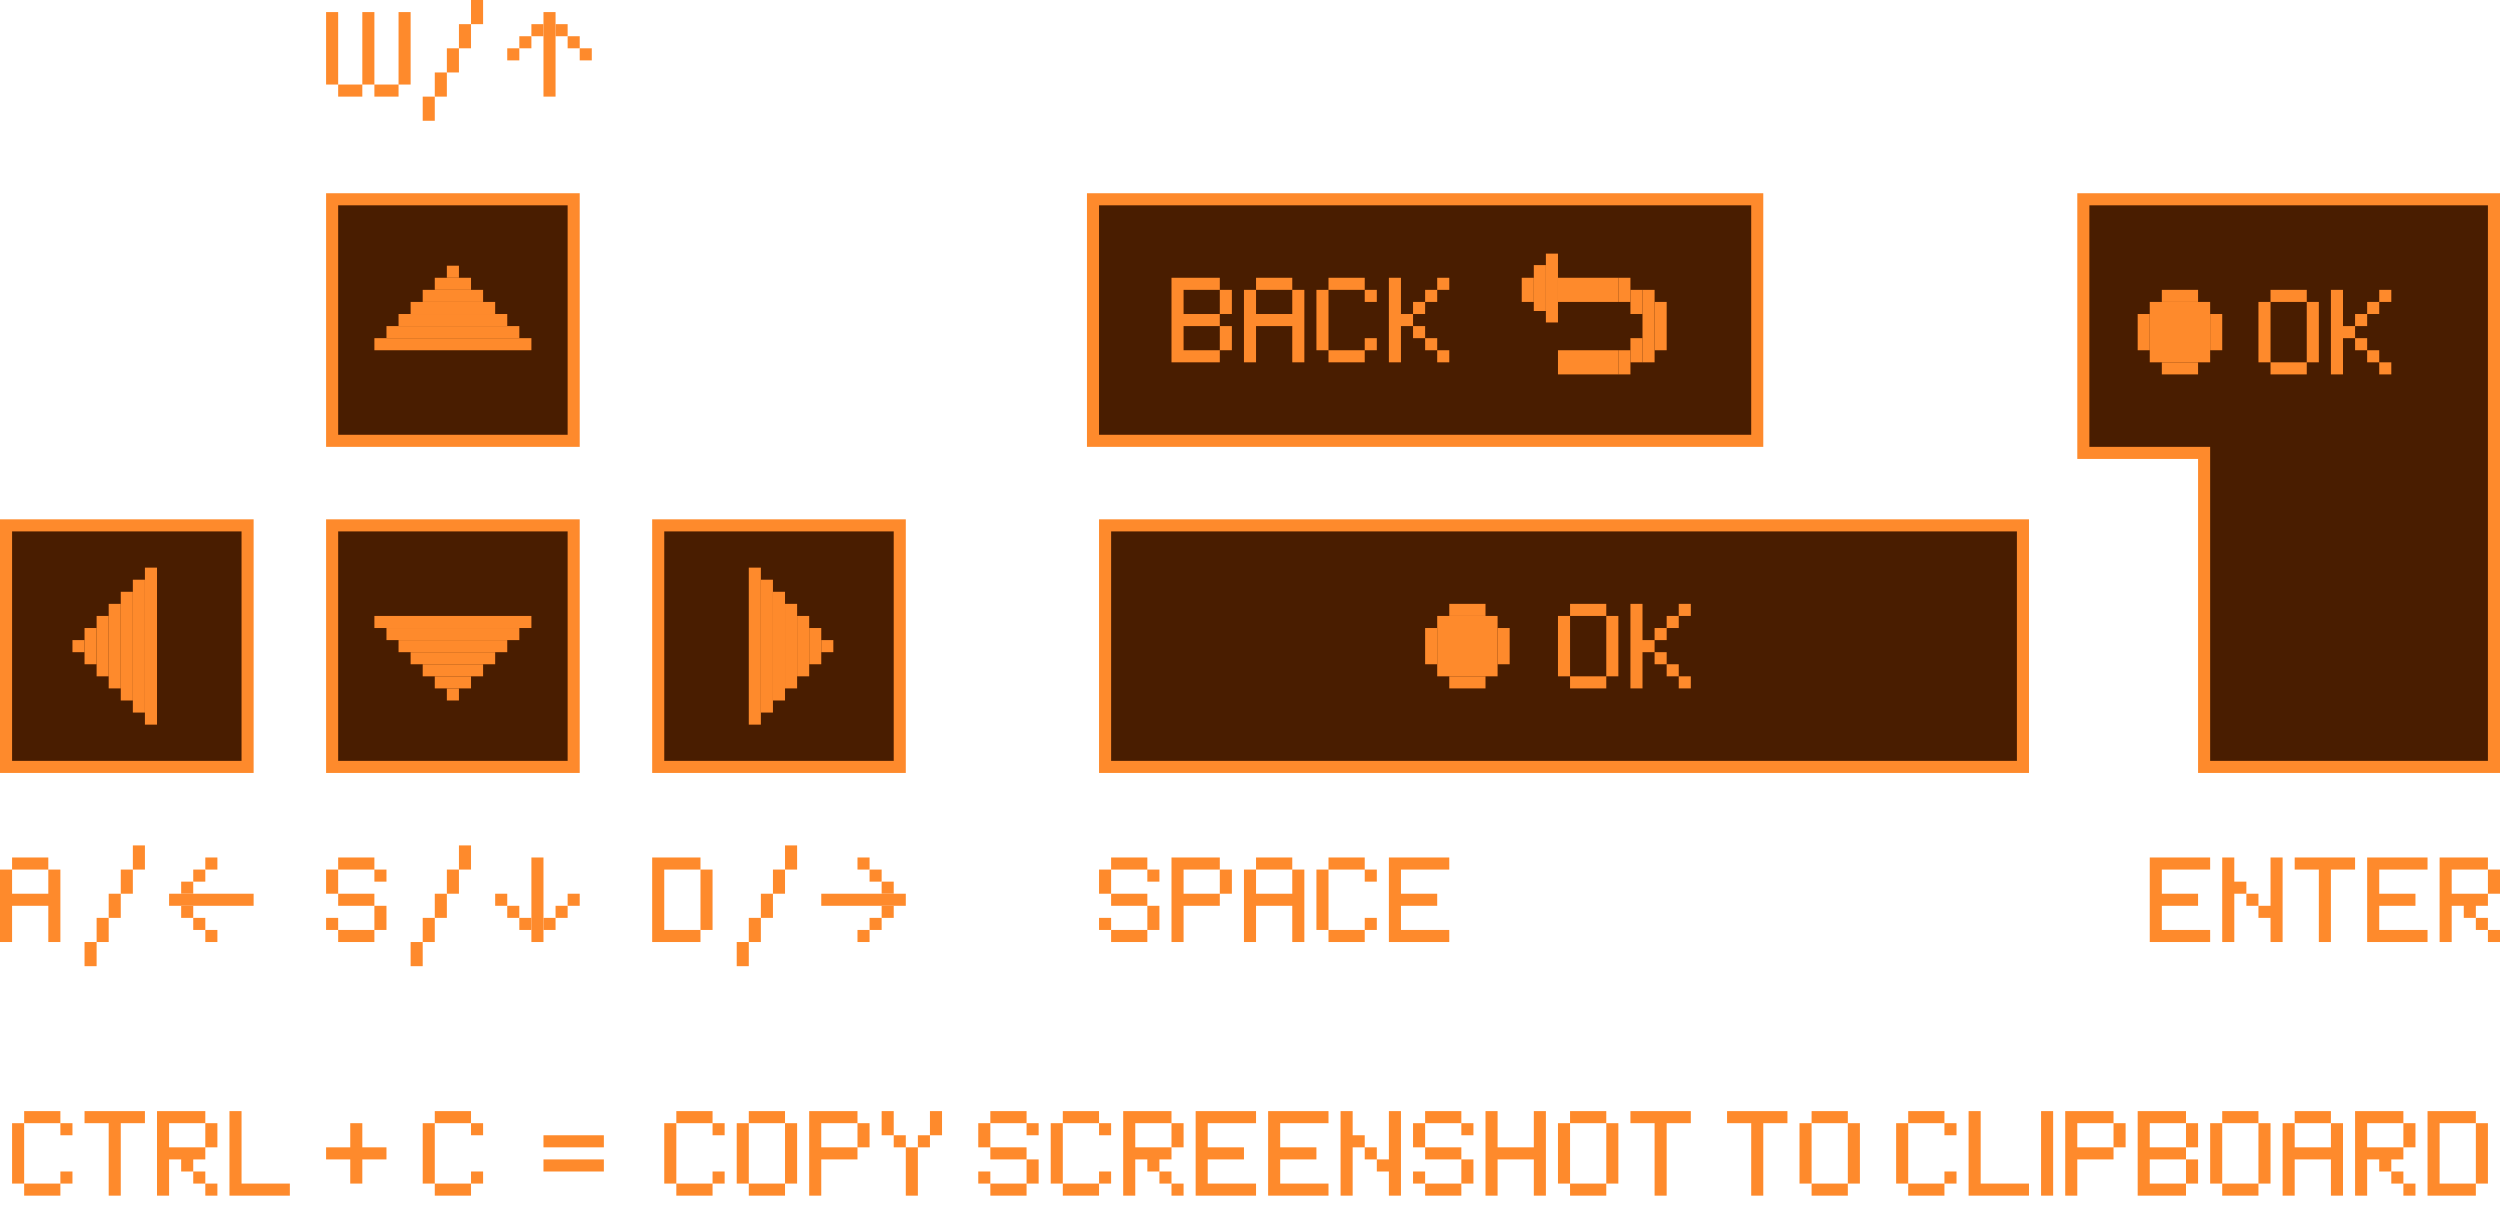
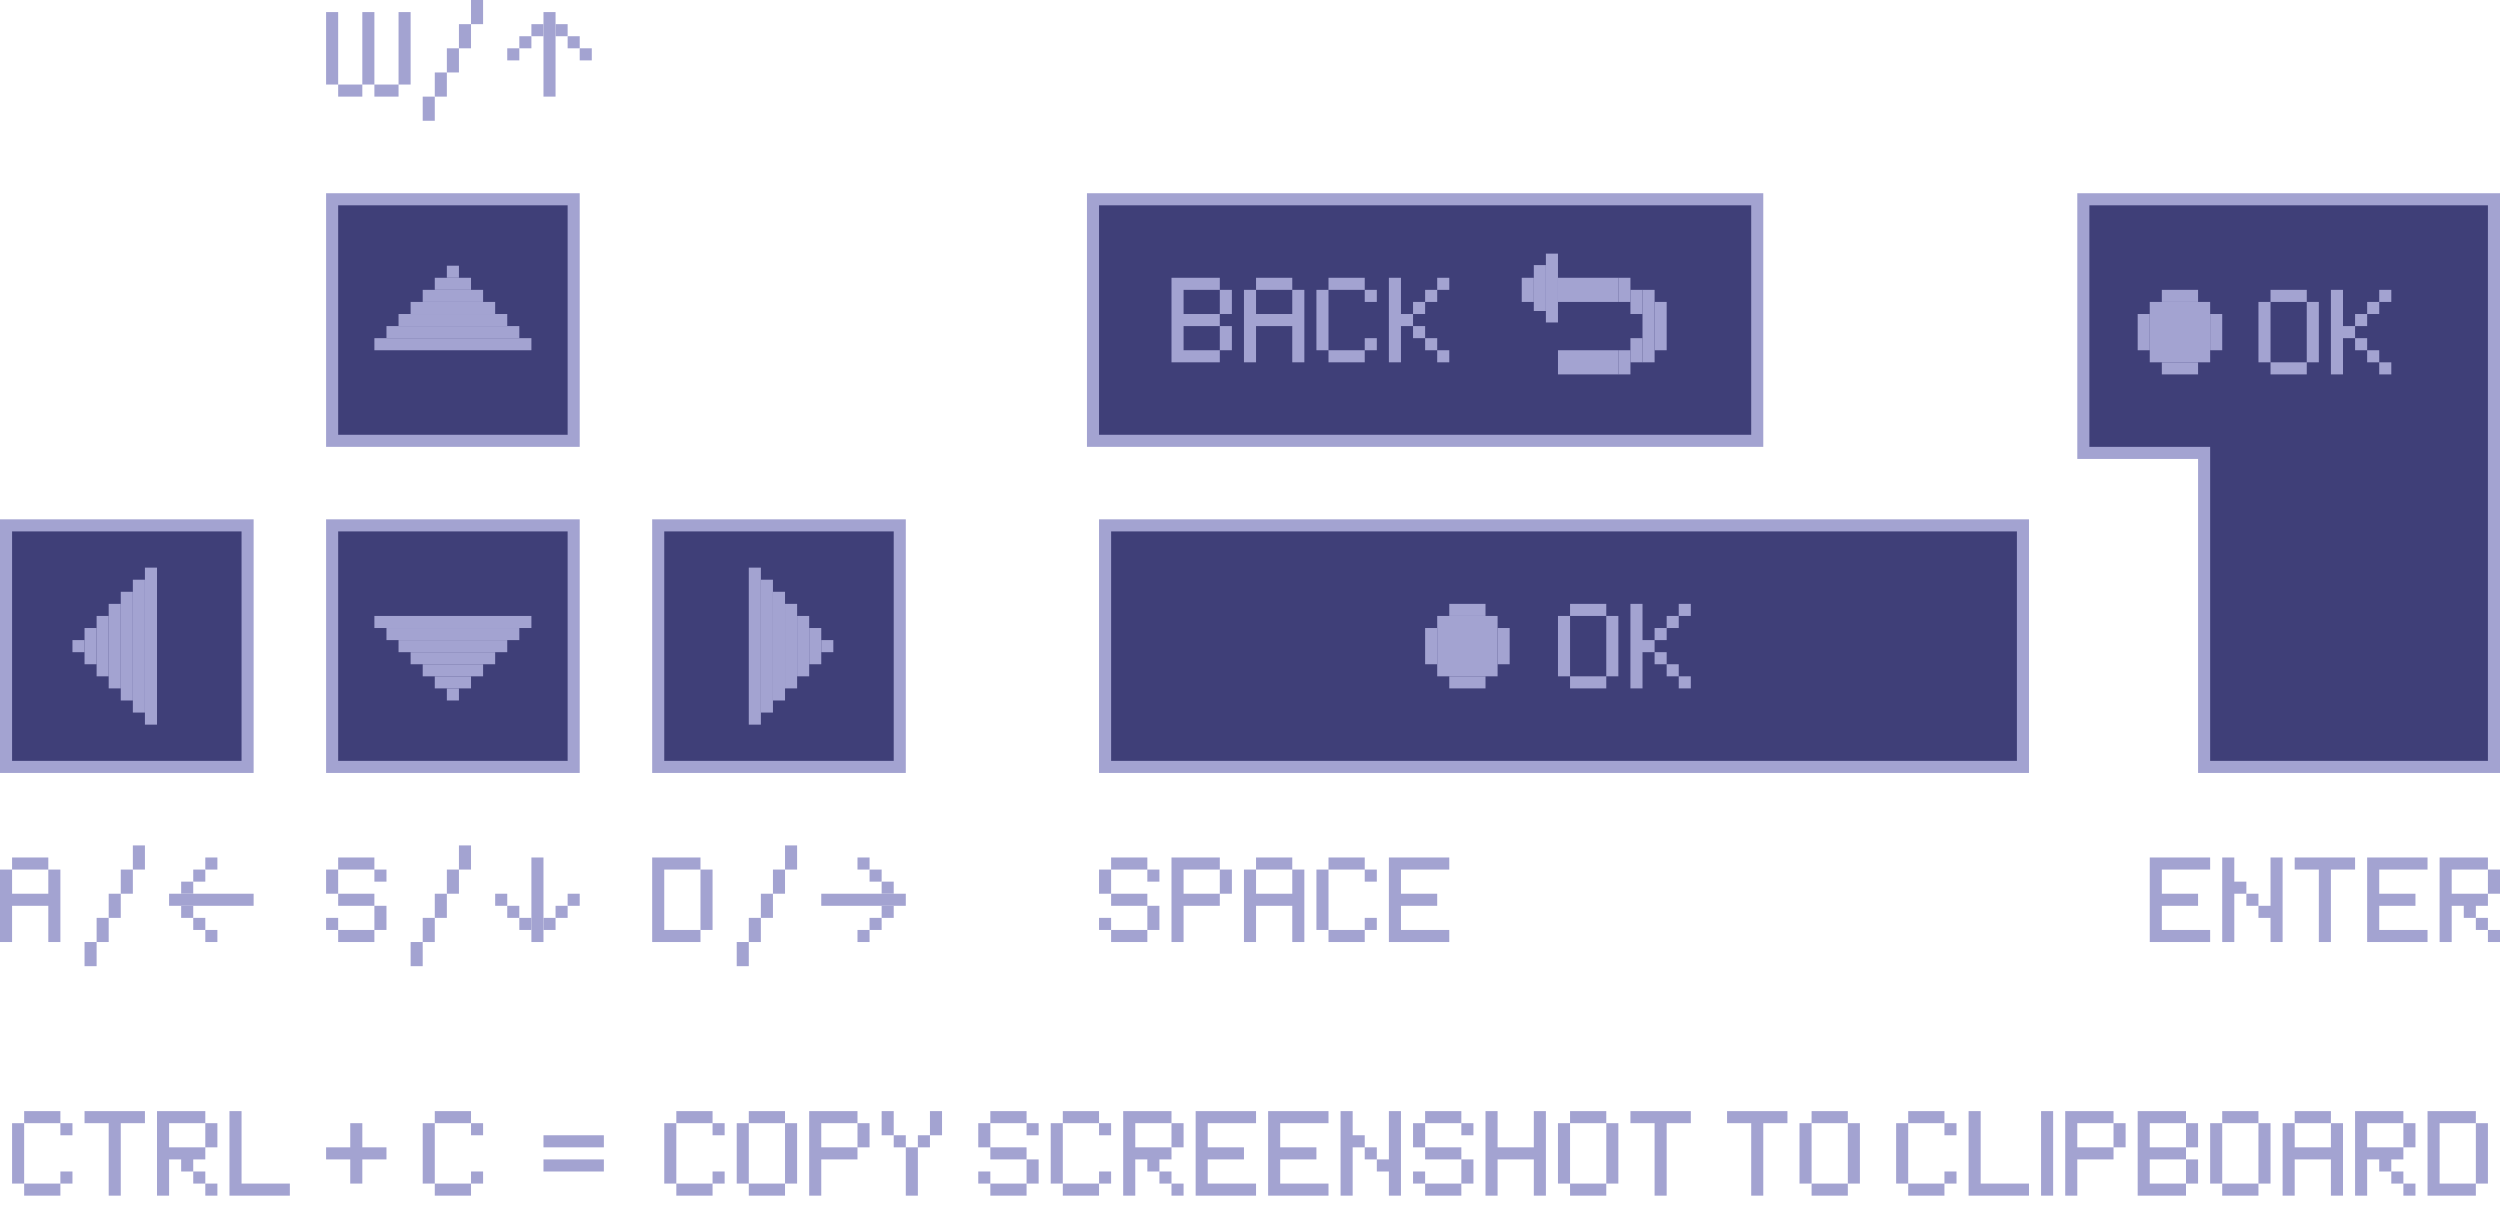
<svg xmlns="http://www.w3.org/2000/svg" width="207" height="102" viewBox="0 0 207 102" fill="none">
-   <path d="M5 94V93H6V94H5ZM4 98H5V99H4H3H2V98H3H4ZM5 98V97H6V98H5ZM2 98H1V97V96V95V94V93H2V94V95V96V97V98ZM5 93H4H3H2V92H3H4H5V93ZM9 99V98V97V96V95V94V93H8H7V92H8H9H10H11H12V93H11H10V94V95V96V97V98V99H9ZM17 99V98H18V99H17ZM13 99V98V97V96V95V94V93V92H14H15H16H17V93H18V94V95H17V94V93H16H15H14V94V95H15H16H17V96H16V97H17V98H16V97H15V96H14V97V98V99H13ZM23 98H24V99H23H22H21H20H19V98V97V96V95V94V93V92H20V93V94V95V96V97V98H21H22H23ZM29 98V97V96H28H27V95H28H29V94V93H30V94V95H31H32V96H31H30V97V98H29ZM39 94V93H40V94H39ZM38 98H39V99H38H37H36V98H37H38ZM39 98V97H40V98H39ZM36 98H35V97V96V95V94V93H36V94V95V96V97V98ZM39 93H38H37H36V92H37H38H39V93ZM49 96H50V97H49H48H47H46H45V96H46H47H48H49ZM49 94H50V95H49H48H47H46H45V94H46H47H48H49ZM59 94V93H60V94H59ZM58 98H59V99H58H57H56V98H57H58ZM59 98V97H60V98H59ZM56 98H55V97V96V95V94V93H56V94V95V96V97V98ZM59 93H58H57H56V92H57H58H59V93ZM64 98H65V99H64H63H62V98H63H64ZM65 98V97V96V95V94V93H66V94V95V96V97V98H65ZM62 98H61V97V96V95V94V93H62V94V95V96V97V98ZM65 93H64H63H62V92H63H64H65V93ZM67 99V98V97V96V95V94V93V92H68H69H70H71V93H72V94V95H71V94V93H70H69H68V94V95H69H70H71V96H70H69H68V97V98V99H67ZM75 99V98V97V96V95H76V96V97V98V99H75ZM76 95V94H77V95H76ZM75 95H74V94H75V95ZM77 94V93V92H78V93V94H77ZM74 94H73V93V92H74V93V94ZM85 94V93H86V94H85ZM84 98H85V99H84H83H82V98H83H84ZM85 98V97V96H86V97V98H85ZM82 98H81V97H82V98ZM85 96H84H83H82V95H83H84H85V96ZM82 95H81V94V93H82V94V95ZM85 93H84H83H82V92H83H84H85V93ZM91 94V93H92V94H91ZM90 98H91V99H90H89H88V98H89H90ZM91 98V97H92V98H91ZM88 98H87V97V96V95V94V93H88V94V95V96V97V98ZM91 93H90H89H88V92H89H90H91V93ZM97 99V98H98V99H97ZM93 99V98V97V96V95V94V93V92H94H95H96H97V93H98V94V95H97V94V93H96H95H94V94V95H95H96H97V96H96V97H97V98H96V97H95V96H94V97V98V99H93ZM103 98H104V99H103H102H101H100H99V98V97V96V95V94V93V92H100H101H102H103H104V93H103H102H101H100V94V95H101H102H103V96H102H101H100V97V98H101H102H103ZM109 98H110V99H109H108H107H106H105V98V97V96V95V94V93V92H106H107H108H109H110V93H109H108H107H106V94V95H107H108H109V96H108H107H106V97V98H107H108H109ZM115 99V98V97H114V96H115V95V94V93V92H116V93V94V95V96V97V98V99H115ZM111 99V98V97V96V95V94V93V92H112V93V94H113V95H114V96H113V95H112V96V97V98V99H111ZM121 94V93H122V94H121ZM120 98H121V99H120H119H118V98H119H120ZM121 98V97V96H122V97V98H121ZM118 98H117V97H118V98ZM121 96H120H119H118V95H119H120H121V96ZM118 95H117V94V93H118V94V95ZM121 93H120H119H118V92H119H120H121V93ZM127 99V98V97V96H126H125H124V97V98V99H123V98V97V96V95V94V93V92H124V93V94V95H125H126H127V94V93V92H128V93V94V95V96V97V98V99H127ZM132 98H133V99H132H131H130V98H131H132ZM133 98V97V96V95V94V93H134V94V95V96V97V98H133ZM130 98H129V97V96V95V94V93H130V94V95V96V97V98ZM133 93H132H131H130V92H131H132H133V93ZM137 99V98V97V96V95V94V93H136H135V92H136H137H138H139H140V93H139H138V94V95V96V97V98V99H137ZM145 99V98V97V96V95V94V93H144H143V92H144H145H146H147H148V93H147H146V94V95V96V97V98V99H145ZM152 98H153V99H152H151H150V98H151H152ZM153 98V97V96V95V94V93H154V94V95V96V97V98H153ZM150 98H149V97V96V95V94V93H150V94V95V96V97V98ZM153 93H152H151H150V92H151H152H153V93ZM161 94V93H162V94H161ZM160 98H161V99H160H159H158V98H159H160ZM161 98V97H162V98H161ZM158 98H157V97V96V95V94V93H158V94V95V96V97V98ZM161 93H160H159H158V92H159H160H161V93ZM167 98H168V99H167H166H165H164H163V98V97V96V95V94V93V92H164V93V94V95V96V97V98H165H166H167ZM169 99V98V97V96V95V94V93V92H170V93V94V95V96V97V98V99H169ZM171 99V98V97V96V95V94V93V92H172H173H174H175V93H176V94V95H175V94V93H174H173H172V94V95H173H174H175V96H174H173H172V97V98V99H171ZM180 98H181V97V96H180H179H178V97V98H179H180ZM180 99H179H178H177V98V97V96V95V94V93V92H178H179H180H181V93H182V94V95H181V94V93H180H179H178V94V95H179H180H181V96H182V97V98H181V99H180ZM186 98H187V99H186H185H184V98H185H186ZM187 98V97V96V95V94V93H188V94V95V96V97V98H187ZM184 98H183V97V96V95V94V93H184V94V95V96V97V98ZM187 93H186H185H184V92H185H186H187V93ZM193 99V98V97V96H192H191H190V97V98V99H189V98V97V96V95V94V93H190V94V95H191H192H193V94V93H194V94V95V96V97V98V99H193ZM193 93H192H191H190V92H191H192H193V93ZM199 99V98H200V99H199ZM195 99V98V97V96V95V94V93V92H196H197H198H199V93H200V94V95H199V94V93H198H197H196V94V95H197H198H199V96H198V97H199V98H198V97H197V96H196V97V98V99H195ZM204 98H205V97V96V95V94V93H204H203H202V94V95V96V97V98H203H204ZM204 99H203H202H201V98V97V96V95V94V93V92H202H203H204H205V93H206V94V95V96V97V98H205V99H204Z" fill="#FE8A2C" />
-   <rect x="0.5" y="43.5" width="20" height="20" fill="#491D00" stroke="#FE8A2C" />
-   <rect x="11" y="48" width="1" height="11" fill="#FE8A2C" />
-   <rect x="12" y="47" width="1" height="13" fill="#FE8A2C" />
-   <rect x="10" y="49" width="1" height="9" fill="#FE8A2C" />
-   <rect x="9" y="50" width="1" height="7" fill="#FE8A2C" />
-   <rect x="8" y="51" width="1" height="5" fill="#FE8A2C" />
-   <rect x="7" y="52" width="1" height="3" fill="#FE8A2C" />
-   <rect x="6" y="53" width="1" height="1" fill="#FE8A2C" />
-   <rect x="54.5" y="43.5" width="20" height="20" fill="#491D00" stroke="#FE8A2C" />
-   <rect x="64" y="59" width="1" height="11" transform="rotate(-180 64 59)" fill="#FE8A2C" />
-   <rect x="63" y="60" width="1" height="13" transform="rotate(-180 63 60)" fill="#FE8A2C" />
-   <rect x="65" y="58" width="1" height="9" transform="rotate(-180 65 58)" fill="#FE8A2C" />
-   <rect x="66" y="57" width="1" height="7" transform="rotate(-180 66 57)" fill="#FE8A2C" />
-   <rect x="67" y="56" width="1" height="5" transform="rotate(-180 67 56)" fill="#FE8A2C" />
-   <rect x="68" y="55" width="1" height="3" transform="rotate(-180 68 55)" fill="#FE8A2C" />
-   <rect x="69" y="54" width="1" height="1" transform="rotate(-180 69 54)" fill="#FE8A2C" />
-   <rect x="27.5" y="16.5" width="20" height="20" fill="#491D00" stroke="#FE8A2C" />
-   <rect x="43" y="27" width="1" height="11" transform="rotate(90 43 27)" fill="#FE8A2C" />
-   <rect x="44" y="28" width="1" height="13" transform="rotate(90 44 28)" fill="#FE8A2C" />
-   <rect x="42" y="26" width="1" height="9" transform="rotate(90 42 26)" fill="#FE8A2C" />
-   <rect x="41" y="25" width="1" height="7" transform="rotate(90 41 25)" fill="#FE8A2C" />
-   <rect x="40" y="24" width="1" height="5" transform="rotate(90 40 24)" fill="#FE8A2C" />
-   <rect x="39" y="23" width="1" height="3" transform="rotate(90 39 23)" fill="#FE8A2C" />
-   <rect x="38" y="22" width="1" height="1" transform="rotate(90 38 22)" fill="#FE8A2C" />
-   <rect x="27.5" y="43.5" width="20" height="20" fill="#491D00" stroke="#FE8A2C" />
-   <rect x="32" y="53" width="1" height="11" transform="rotate(-90 32 53)" fill="#FE8A2C" />
-   <rect x="31" y="52" width="1" height="13" transform="rotate(-90 31 52)" fill="#FE8A2C" />
-   <rect x="33" y="54" width="1" height="9" transform="rotate(-90 33 54)" fill="#FE8A2C" />
-   <rect x="34" y="55" width="1" height="7" transform="rotate(-90 34 55)" fill="#FE8A2C" />
-   <rect x="35" y="56" width="1" height="5" transform="rotate(-90 35 56)" fill="#FE8A2C" />
-   <rect x="36" y="57" width="1" height="3" transform="rotate(-90 36 57)" fill="#FE8A2C" />
-   <rect x="37" y="58" width="1" height="1" transform="rotate(-90 37 58)" fill="#FE8A2C" />
-   <rect x="7" y="78" width="1" height="2" fill="#FE8A2C" />
-   <rect x="8" y="76" width="1" height="2" fill="#FE8A2C" />
-   <rect x="9" y="74" width="1" height="2" fill="#FE8A2C" />
-   <rect x="10" y="72" width="1" height="2" fill="#FE8A2C" />
-   <rect x="11" y="70" width="1" height="2" fill="#FE8A2C" />
-   <rect x="14" y="74" width="7" height="1" fill="#FE8A2C" />
-   <rect x="15" y="73" width="1" height="1" fill="#FE8A2C" />
-   <rect x="15" y="75" width="1" height="1" fill="#FE8A2C" />
-   <rect x="16" y="72" width="1" height="1" fill="#FE8A2C" />
-   <rect x="16" y="76" width="1" height="1" fill="#FE8A2C" />
-   <rect x="17" y="71" width="1" height="1" fill="#FE8A2C" />
-   <rect x="17" y="77" width="1" height="1" fill="#FE8A2C" />
-   <path d="M4 78V77V76V75H3H2H1V76V77V78H0V77V76V75V74V73V72H1V73V74H2H3H4V73V72H5V73V74V75V76V77V78H4ZM4 72H3H2H1V71H2H3H4V72Z" fill="#FE8A2C" />
-   <rect x="61" y="78" width="1" height="2" fill="#FE8A2C" />
-   <rect x="62" y="76" width="1" height="2" fill="#FE8A2C" />
-   <rect x="63" y="74" width="1" height="2" fill="#FE8A2C" />
-   <rect x="64" y="72" width="1" height="2" fill="#FE8A2C" />
-   <rect x="65" y="70" width="1" height="2" fill="#FE8A2C" />
-   <rect x="75" y="75" width="7" height="1" transform="rotate(-180 75 75)" fill="#FE8A2C" />
-   <rect x="74" y="76" width="1" height="1" transform="rotate(-180 74 76)" fill="#FE8A2C" />
-   <rect x="74" y="74" width="1" height="1" transform="rotate(-180 74 74)" fill="#FE8A2C" />
-   <rect x="73" y="77" width="1" height="1" transform="rotate(-180 73 77)" fill="#FE8A2C" />
-   <rect x="73" y="73" width="1" height="1" transform="rotate(-180 73 73)" fill="#FE8A2C" />
-   <rect x="72" y="78" width="1" height="1" transform="rotate(-180 72 78)" fill="#FE8A2C" />
-   <rect x="72" y="72" width="1" height="1" transform="rotate(-180 72 72)" fill="#FE8A2C" />
-   <path d="M57 77H58V76V75V74V73V72H57H56H55V73V74V75V76V77H56H57ZM57 78H56H55H54V77V76V75V74V73V72V71H55H56H57H58V72H59V73V74V75V76V77H58V78H57Z" fill="#FE8A2C" />
-   <rect x="35" y="8" width="1" height="2" fill="#FE8A2C" />
-   <rect x="36" y="6" width="1" height="2" fill="#FE8A2C" />
-   <rect x="37" y="4" width="1" height="2" fill="#FE8A2C" />
-   <rect x="38" y="2" width="1" height="2" fill="#FE8A2C" />
-   <rect x="39" width="1" height="2" fill="#FE8A2C" />
-   <rect x="46" y="1" width="7" height="1" transform="rotate(90 46 1)" fill="#FE8A2C" />
-   <rect x="47" y="2" width="1" height="1" transform="rotate(90 47 2)" fill="#FE8A2C" />
-   <rect x="45" y="2" width="1" height="1" transform="rotate(90 45 2)" fill="#FE8A2C" />
-   <rect x="48" y="3" width="1" height="1" transform="rotate(90 48 3)" fill="#FE8A2C" />
-   <rect x="44" y="3" width="1" height="1" transform="rotate(90 44 3)" fill="#FE8A2C" />
-   <rect x="49" y="4" width="1" height="1" transform="rotate(90 49 4)" fill="#FE8A2C" />
-   <rect x="43" y="4" width="1" height="1" transform="rotate(90 43 4)" fill="#FE8A2C" />
-   <path d="M32 7H33V8H32H31V7H32ZM29 7H30V8H29H28V7H29ZM33 7V6V5V4V3V2V1H34V2V3V4V5V6V7H33ZM31 7H30V6V5V4V3V2V1H31V2V3V4V5V6V7ZM28 7H27V6V5V4V3V2V1H28V2V3V4V5V6V7Z" fill="#FE8A2C" />
-   <rect x="34" y="78" width="1" height="2" fill="#FE8A2C" />
-   <rect x="35" y="76" width="1" height="2" fill="#FE8A2C" />
-   <rect x="36" y="74" width="1" height="2" fill="#FE8A2C" />
-   <rect x="37" y="72" width="1" height="2" fill="#FE8A2C" />
-   <rect x="38" y="70" width="1" height="2" fill="#FE8A2C" />
-   <rect x="44" y="78" width="7" height="1" transform="rotate(-90 44 78)" fill="#FE8A2C" />
-   <rect x="43" y="77" width="1" height="1" transform="rotate(-90 43 77)" fill="#FE8A2C" />
-   <rect x="45" y="77" width="1" height="1" transform="rotate(-90 45 77)" fill="#FE8A2C" />
-   <rect x="42" y="76" width="1" height="1" transform="rotate(-90 42 76)" fill="#FE8A2C" />
-   <rect x="46" y="76" width="1" height="1" transform="rotate(-90 46 76)" fill="#FE8A2C" />
-   <rect x="41" y="75" width="1" height="1" transform="rotate(-90 41 75)" fill="#FE8A2C" />
-   <rect x="47" y="75" width="1" height="1" transform="rotate(-90 47 75)" fill="#FE8A2C" />
-   <path d="M31 73V72H32V73H31ZM30 77H31V78H30H29H28V77H29H30ZM31 77V76V75H32V76V77H31ZM28 77H27V76H28V77ZM31 75H30H29H28V74H29H30H31V75ZM28 74H27V73V72H28V73V74ZM31 72H30H29H28V71H29H30H31V72Z" fill="#FE8A2C" />
-   <rect x="91.5" y="43.5" width="76" height="20" fill="#491D00" stroke="#FE8A2C" />
-   <path d="M132 56H133V57H132H131H130V56H131H132ZM133 56V55V54V53V52V51H134V52V53V54V55V56H133ZM130 56H129V55V54V53V52V51H130V52V53V54V55V56ZM133 51H132H131H130V50H131H132H133V51ZM139 57V56H140V57H139ZM135 57V56V55V54V53V52V51V50H136V51V52V53H137V54H138V55H139V56H138V55H137V54H136V55V56V57H135ZM137 53V52H138V53H137ZM138 52V51H139V52H138ZM139 51V50H140V51H139Z" fill="#FE8A2C" />
-   <rect x="119" y="51" width="5" height="5" fill="#FE8A2C" />
-   <rect x="120" y="50" width="3" height="1" fill="#FE8A2C" />
-   <rect x="120" y="56" width="3" height="1" fill="#FE8A2C" />
-   <rect x="125" y="52" width="3" height="1" transform="rotate(90 125 52)" fill="#FE8A2C" />
-   <rect x="119" y="52" width="3" height="1" transform="rotate(90 119 52)" fill="#FE8A2C" />
-   <rect x="90.5" y="16.5" width="55" height="20" fill="#491D00" stroke="#FE8A2C" />
-   <rect x="129" y="29" width="5" height="2" fill="#FE8A2C" />
-   <rect x="134" y="29" width="1" height="2" fill="#FE8A2C" />
-   <rect x="135" y="28" width="1" height="2" fill="#FE8A2C" />
-   <rect x="136" y="24" width="1" height="6" fill="#FE8A2C" />
-   <rect x="137" y="25" width="1" height="4" fill="#FE8A2C" />
-   <rect x="134" y="23" width="1" height="2" fill="#FE8A2C" />
-   <rect x="135" y="24" width="1" height="2" fill="#FE8A2C" />
-   <rect x="128" y="21" width="1" height="5.7" fill="#FE8A2C" />
-   <rect x="127" y="21.95" width="1" height="3.8" fill="#FE8A2C" />
-   <rect x="126" y="23" width="1" height="2" fill="#FE8A2C" />
-   <rect x="129" y="23" width="5" height="2" fill="#FE8A2C" />
-   <path d="M101 29V27H98V29H101ZM97 30V23H101V24H102V26H101V24H98V26H101V27H102V29H101V30H97Z" fill="#FE8A2C" />
-   <path d="M107 30V27H104V30H103V24H104V26H107V24H108V30H107ZM107 24H104V23H107V24Z" fill="#FE8A2C" />
-   <path d="M113 25V24H114V25H113ZM113 29V30H110V29H113ZM113 29V28H114V29H113ZM110 29H109V24H110V29ZM113 24H110V23H113V24Z" fill="#FE8A2C" />
-   <path d="M119 30V29H120V30H119ZM115 30V23H116V26H117V27H118V28H119V29H118V28H117V27H116V30H115ZM117 26V25H118V26H117ZM118 25V24H119V25H118ZM119 24V23H120V24H119Z" fill="#FE8A2C" />
-   <path d="M183 77V78H178V71H183V72H179V74H182V75H179V77H183Z" fill="#FE8A2C" />
-   <path d="M188 78V76H187V75H188V71H189V78H188ZM184 78V71H185V73H186V74H187V75H186V74H185V78H184Z" fill="#FE8A2C" />
-   <path d="M192 78V72H190V71H195V72H193V78H192Z" fill="#FE8A2C" />
-   <path d="M201 77V78H196V71H201V72H197V74H200V75H197V77H201Z" fill="#FE8A2C" />
-   <path d="M206 78V77H207V78H206ZM202 78V71H206V72H207V74H206V72H203V74H206V75H205V76H206V77H205V76H204V75H203V78H202Z" fill="#FE8A2C" />
-   <path d="M206.5 17L206.5 16.5L206 16.5L189 16.5L173 16.5L172.5 16.5L172.5 17L172.5 37L172.5 37.5L173 37.5L182.5 37.5L182.5 63L182.5 63.5L183 63.5L206 63.5L206.5 63.5L206.5 63L206.5 17Z" fill="#491D00" stroke="#FE8A2C" />
-   <path d="M191 30V31H188V30H191ZM191 30V25H192V30H191ZM188 30H187V25H188V30ZM191 25H188V24H191V25Z" fill="#FE8A2C" />
-   <path d="M197 31V30H198V31H197ZM193 31V24H194V27H195V28H196V29H197V30H196V29H195V28H194V31H193ZM195 27V26H196V27H195ZM196 26V25H197V26H196ZM197 25V24H198V25H197Z" fill="#FE8A2C" />
-   <rect x="178" y="25" width="5" height="5" fill="#FE8A2C" />
-   <rect x="179" y="24" width="3" height="1" fill="#FE8A2C" />
-   <rect x="179" y="30" width="3" height="1" fill="#FE8A2C" />
-   <rect x="184" y="26" width="3" height="1" transform="rotate(90 184 26)" fill="#FE8A2C" />
-   <rect x="178" y="26" width="3" height="1" transform="rotate(90 178 26)" fill="#FE8A2C" />
-   <path d="M95 73V72H96V73H95ZM95 77V78H92V77H95ZM95 77V75H96V77H95ZM92 77H91V76H92V77ZM95 75H92V74H95V75ZM92 74H91V72H92V74ZM95 72H92V71H95V72Z" fill="#FE8A2C" />
-   <path d="M97 78V71H101V72H102V74H101V72H98V74H101V75H98V78H97Z" fill="#FE8A2C" />
-   <path d="M107 78V75H104V78H103V72H104V74H107V72H108V78H107ZM107 72H104V71H107V72Z" fill="#FE8A2C" />
-   <path d="M113 73V72H114V73H113ZM113 77V78H110V77H113ZM113 77V76H114V77H113ZM110 77H109V72H110V77ZM113 72H110V71H113V72Z" fill="#FE8A2C" />
-   <path d="M120 77V78H115V71H120V72H116V74H119V75H116V77H120Z" fill="#FE8A2C" />
+   <path d="M5 94V93H6V94H5ZM4 98H5V99H4H3H2V98H3H4ZM5 98V97H6V98H5ZM2 98H1V97V96V95V94V93H2V94V95V96V97V98ZM5 93H4H3H2V92H3H4H5V93ZM9 99V98V97V96V95V94V93H8H7V92H8H9H10H11H12V93H11H10V94V95V96V97V98V99H9ZM17 99V98H18V99H17ZM13 99V98V97V96V95V94V93V92H14H15H16H17V93H18V94V95H17V94V93H16H15H14V94V95H15H16H17V96H16V97H17V98H16V97H15V96H14V97V98V99H13ZM23 98H24V99H23H22H21H20H19V98V97V96V95V94V93V92H20V93V94V95V96V97V98H21H22H23ZM29 98V97V96H28H27V95H28H29V94V93H30V94V95H31H32V96H31H30V97V98H29ZM39 94V93H40V94H39ZM38 98H39V99H38H37H36V98H37H38ZM39 98V97H40V98H39ZM36 98H35V97V96V95V94V93H36V94V95V96V97V98ZM39 93H38H37H36V92H37H38H39V93ZM49 96H50V97H49H48H47H46H45V96H46H47H48H49ZM49 94H50V95H49H48H47H46H45V94H46H47H48H49ZM59 94V93H60V94H59ZM58 98H59V99H58H57H56V98H57H58ZM59 98V97H60V98H59ZM56 98H55V97V96V95V94V93H56V94V95V96V97V98ZM59 93H58H57H56V92H57H58H59V93ZM64 98H65V99H64H63H62V98H63H64ZM65 98V97V96V95V94V93H66V94V95V96V97V98H65ZM62 98H61V97V96V95V94V93H62V94V95V96V97V98ZM65 93H64H63H62V92H63H64H65V93ZM67 99V98V97V96V95V94V93V92H68H69H70H71V93H72V94V95H71V94V93H70H69H68V94V95H69H70H71V96H70H69H68V97V98V99H67ZM75 99V98V97V96V95H76V96V97V98V99H75ZM76 95V94H77V95H76ZM75 95H74V94H75V95ZM77 94V93V92H78V93V94H77ZM74 94H73V93V92H74V93V94ZM85 94V93H86V94H85ZM84 98H85V99H84H83H82V98H83H84ZM85 98V97V96H86V97V98H85ZM82 98H81V97H82V98ZM85 96H84H83H82V95H83H84H85V96ZM82 95H81V94V93H82V94V95ZM85 93H84H83H82V92H83H84H85V93ZM91 94V93H92V94H91ZM90 98H91V99H90H89H88V98H89H90ZM91 98V97H92V98H91ZM88 98H87V97V96V95V94V93H88V94V95V96V97V98ZM91 93H90H89H88V92H89H90H91V93ZM97 99V98H98V99H97ZM93 99V98V97V96V95V94V93V92H94H95H96H97V93H98V94V95H97V94V93H96H95H94V94V95H95H96H97V96H96V97H97V98H96V97H95V96H94V97V98V99H93ZM103 98H104V99H103H102H101H100H99V98V97V96V95V94V93V92H100H101H102H103H104V93H103H102H101H100V94V95H101H102H103V96H102H101H100V97V98H101H102H103ZM109 98H110V99H109H108H107H106H105V98V97V96V95V94V93V92H106H107H108H109H110V93H109H108H107H106V94V95H107H108H109V96H108H107H106V97V98H107H108H109ZM115 99V98V97H114V96H115V95V94V93V92H116V93V94V95V96V97V98V99H115ZM111 99V98V97V96V95V94V93V92H112V93V94H113V95H114V96H113V95H112V96V97V98V99H111ZM121 94V93H122V94H121ZM120 98H121V99H120H119H118V98H119H120ZM121 98V97V96H122V97V98H121ZM118 98H117V97H118V98ZM121 96H120H119H118V95H119H120H121V96ZM118 95H117V94V93H118V94V95ZM121 93H120H119H118V92H119H120H121V93ZM127 99V98V97V96H126H125H124V97V98V99H123V98V97V96V95V94V93V92H124V93V94V95H125H126H127V94V93V92H128V93V94V95V96V97V98V99H127ZM132 98H133V99H132H131H130V98H131H132ZM133 98V97V96V95V94V93H134V94V95V96V97V98H133ZM130 98H129V97V96V95V94V93H130V94V95V96V97V98ZM133 93H132H131H130V92H131H132H133V93ZM137 99V98V97V96V95V94V93H136H135V92H136H137H138H139H140V93H139H138V94V95V96V97V98V99H137ZM145 99V98V97V96V95V94V93H144H143V92H144H145H146H147H148V93H147H146V94V95V96V97V98V99H145ZM152 98H153V99H152H151H150V98H151H152ZM153 98V97V96V95V94V93H154V94V95V96V97V98H153ZM150 98H149V97V96V95V94V93H150V94V95V96V97V98ZM153 93H152H151H150V92H151H152H153V93ZM161 94V93H162V94H161ZM160 98H161V99H160H159H158V98H159H160ZM161 98V97H162V98H161ZM158 98H157V97V96V95V94V93H158V94V95V96V97V98ZM161 93H160H159H158V92H159H160H161V93ZM167 98H168V99H167H166H165H164H163V98V97V96V95V94V93V92H164V93V94V95V96V97V98H165H166H167ZM169 99V98V97V96V95V94V93V92H170V93V94V95V96V97V98V99H169ZM171 99V98V97V96V95V94V93V92H172H173H174H175V93H176V94V95H175V94V93H174H173H172V94V95H173H174H175V96H174H173H172V97V98V99H171ZM180 98H181V97V96H180H179H178V97V98H179H180ZM180 99H179H178H177V98V97V96V95V94V93V92H178H179H180H181V93H182V94V95H181V94V93H180H179H178V94V95H179H180H181V96H182V97V98H181V99H180ZM186 98H187V99H186H185H184V98H185H186ZM187 98V97V96V95V94V93H188V94V95V96V97V98H187ZM184 98H183V97V96V95V94V93H184V94V95V96V97V98ZM187 93H186H185H184V92H185H186H187V93ZM193 99V98V97V96H192H191H190V97V98V99H189V98V97V96V95V94V93H190V94V95H191H192H193V94V93H194V94V95V96V97V98V99H193ZM193 93H192H191H190V92H191H192H193V93ZM199 99V98H200V99H199ZM195 99V98V97V96V95V94V93V92H196H197H198H199V93H200V94V95H199V94V93H198H197H196V94V95H197H198H199V96H198V97H199V98H198V97H197V96H196V97V98V99H195ZM204 98H205V97V96V95V94V93H204H203H202V94V95V96V97V98H203H204ZM204 99H203H202H201V98V97V96V95V94V93V92H202H203H204H205V93H206V94V95V96V97V98H205V99H204Z" fill="#A3A3D1" />
+   <rect x="0.5" y="43.5" width="20" height="20" fill="#3F3F78" stroke="#A3A3D1" />
+   <rect x="11" y="48" width="1" height="11" fill="#A3A3D1" />
+   <rect x="12" y="47" width="1" height="13" fill="#A3A3D1" />
+   <rect x="10" y="49" width="1" height="9" fill="#A3A3D1" />
+   <rect x="9" y="50" width="1" height="7" fill="#A3A3D1" />
+   <rect x="8" y="51" width="1" height="5" fill="#A3A3D1" />
+   <rect x="7" y="52" width="1" height="3" fill="#A3A3D1" />
+   <rect x="6" y="53" width="1" height="1" fill="#A3A3D1" />
+   <rect x="54.5" y="43.5" width="20" height="20" fill="#3F3F78" stroke="#A3A3D1" />
+   <rect x="64" y="59" width="1" height="11" transform="rotate(-180 64 59)" fill="#A3A3D1" />
+   <rect x="63" y="60" width="1" height="13" transform="rotate(-180 63 60)" fill="#A3A3D1" />
+   <rect x="65" y="58" width="1" height="9" transform="rotate(-180 65 58)" fill="#A3A3D1" />
+   <rect x="66" y="57" width="1" height="7" transform="rotate(-180 66 57)" fill="#A3A3D1" />
+   <rect x="67" y="56" width="1" height="5" transform="rotate(-180 67 56)" fill="#A3A3D1" />
+   <rect x="68" y="55" width="1" height="3" transform="rotate(-180 68 55)" fill="#A3A3D1" />
+   <rect x="69" y="54" width="1" height="1" transform="rotate(-180 69 54)" fill="#A3A3D1" />
+   <rect x="27.5" y="16.5" width="20" height="20" fill="#3F3F78" stroke="#A3A3D1" />
+   <rect x="43" y="27" width="1" height="11" transform="rotate(90 43 27)" fill="#A3A3D1" />
+   <rect x="44" y="28" width="1" height="13" transform="rotate(90 44 28)" fill="#A3A3D1" />
+   <rect x="42" y="26" width="1" height="9" transform="rotate(90 42 26)" fill="#A3A3D1" />
+   <rect x="41" y="25" width="1" height="7" transform="rotate(90 41 25)" fill="#A3A3D1" />
+   <rect x="40" y="24" width="1" height="5" transform="rotate(90 40 24)" fill="#A3A3D1" />
+   <rect x="39" y="23" width="1" height="3" transform="rotate(90 39 23)" fill="#A3A3D1" />
+   <rect x="38" y="22" width="1" height="1" transform="rotate(90 38 22)" fill="#A3A3D1" />
+   <rect x="27.5" y="43.5" width="20" height="20" fill="#3F3F78" stroke="#A3A3D1" />
+   <rect x="32" y="53" width="1" height="11" transform="rotate(-90 32 53)" fill="#A3A3D1" />
+   <rect x="31" y="52" width="1" height="13" transform="rotate(-90 31 52)" fill="#A3A3D1" />
+   <rect x="33" y="54" width="1" height="9" transform="rotate(-90 33 54)" fill="#A3A3D1" />
+   <rect x="34" y="55" width="1" height="7" transform="rotate(-90 34 55)" fill="#A3A3D1" />
+   <rect x="35" y="56" width="1" height="5" transform="rotate(-90 35 56)" fill="#A3A3D1" />
+   <rect x="36" y="57" width="1" height="3" transform="rotate(-90 36 57)" fill="#A3A3D1" />
+   <rect x="37" y="58" width="1" height="1" transform="rotate(-90 37 58)" fill="#A3A3D1" />
+   <rect x="7" y="78" width="1" height="2" fill="#A3A3D1" />
+   <rect x="8" y="76" width="1" height="2" fill="#A3A3D1" />
+   <rect x="9" y="74" width="1" height="2" fill="#A3A3D1" />
+   <rect x="10" y="72" width="1" height="2" fill="#A3A3D1" />
+   <rect x="11" y="70" width="1" height="2" fill="#A3A3D1" />
+   <rect x="14" y="74" width="7" height="1" fill="#A3A3D1" />
+   <rect x="15" y="73" width="1" height="1" fill="#A3A3D1" />
+   <rect x="15" y="75" width="1" height="1" fill="#A3A3D1" />
+   <rect x="16" y="72" width="1" height="1" fill="#A3A3D1" />
+   <rect x="16" y="76" width="1" height="1" fill="#A3A3D1" />
+   <rect x="17" y="71" width="1" height="1" fill="#A3A3D1" />
+   <rect x="17" y="77" width="1" height="1" fill="#A3A3D1" />
+   <path d="M4 78V77V76V75H3H2H1V76V77V78H0V77V76V75V74V73V72H1V73V74H2H3H4V73V72H5V73V74V75V76V77V78H4ZM4 72H3H2H1V71H2H3H4V72Z" fill="#A3A3D1" />
+   <rect x="61" y="78" width="1" height="2" fill="#A3A3D1" />
+   <rect x="62" y="76" width="1" height="2" fill="#A3A3D1" />
+   <rect x="63" y="74" width="1" height="2" fill="#A3A3D1" />
+   <rect x="64" y="72" width="1" height="2" fill="#A3A3D1" />
+   <rect x="65" y="70" width="1" height="2" fill="#A3A3D1" />
+   <rect x="75" y="75" width="7" height="1" transform="rotate(-180 75 75)" fill="#A3A3D1" />
+   <rect x="74" y="76" width="1" height="1" transform="rotate(-180 74 76)" fill="#A3A3D1" />
+   <rect x="74" y="74" width="1" height="1" transform="rotate(-180 74 74)" fill="#A3A3D1" />
+   <rect x="73" y="77" width="1" height="1" transform="rotate(-180 73 77)" fill="#A3A3D1" />
+   <rect x="73" y="73" width="1" height="1" transform="rotate(-180 73 73)" fill="#A3A3D1" />
+   <rect x="72" y="78" width="1" height="1" transform="rotate(-180 72 78)" fill="#A3A3D1" />
+   <rect x="72" y="72" width="1" height="1" transform="rotate(-180 72 72)" fill="#A3A3D1" />
+   <path d="M57 77H58V76V75V74V73V72H57H56H55V73V74V75V76V77H56H57ZM57 78H56H55H54V77V76V75V74V73V72V71H55H56H57H58V72H59V73V74V75V76V77H58V78H57Z" fill="#A3A3D1" />
+   <rect x="35" y="8" width="1" height="2" fill="#A3A3D1" />
+   <rect x="36" y="6" width="1" height="2" fill="#A3A3D1" />
+   <rect x="37" y="4" width="1" height="2" fill="#A3A3D1" />
+   <rect x="38" y="2" width="1" height="2" fill="#A3A3D1" />
+   <rect x="39" width="1" height="2" fill="#A3A3D1" />
+   <rect x="46" y="1" width="7" height="1" transform="rotate(90 46 1)" fill="#A3A3D1" />
+   <rect x="47" y="2" width="1" height="1" transform="rotate(90 47 2)" fill="#A3A3D1" />
+   <rect x="45" y="2" width="1" height="1" transform="rotate(90 45 2)" fill="#A3A3D1" />
+   <rect x="48" y="3" width="1" height="1" transform="rotate(90 48 3)" fill="#A3A3D1" />
+   <rect x="44" y="3" width="1" height="1" transform="rotate(90 44 3)" fill="#A3A3D1" />
+   <rect x="49" y="4" width="1" height="1" transform="rotate(90 49 4)" fill="#A3A3D1" />
+   <rect x="43" y="4" width="1" height="1" transform="rotate(90 43 4)" fill="#A3A3D1" />
+   <path d="M32 7H33V8H32H31V7H32ZM29 7H30V8H29H28V7H29ZM33 7V6V5V4V3V2V1H34V2V3V4V5V6V7H33ZM31 7H30V6V5V4V3V2V1H31V2V3V4V5V6V7ZM28 7H27V6V5V4V3V2V1H28V2V3V4V5V6V7Z" fill="#A3A3D1" />
+   <rect x="34" y="78" width="1" height="2" fill="#A3A3D1" />
+   <rect x="35" y="76" width="1" height="2" fill="#A3A3D1" />
+   <rect x="36" y="74" width="1" height="2" fill="#A3A3D1" />
+   <rect x="37" y="72" width="1" height="2" fill="#A3A3D1" />
+   <rect x="38" y="70" width="1" height="2" fill="#A3A3D1" />
+   <rect x="44" y="78" width="7" height="1" transform="rotate(-90 44 78)" fill="#A3A3D1" />
+   <rect x="43" y="77" width="1" height="1" transform="rotate(-90 43 77)" fill="#A3A3D1" />
+   <rect x="45" y="77" width="1" height="1" transform="rotate(-90 45 77)" fill="#A3A3D1" />
+   <rect x="42" y="76" width="1" height="1" transform="rotate(-90 42 76)" fill="#A3A3D1" />
+   <rect x="46" y="76" width="1" height="1" transform="rotate(-90 46 76)" fill="#A3A3D1" />
+   <rect x="41" y="75" width="1" height="1" transform="rotate(-90 41 75)" fill="#A3A3D1" />
+   <rect x="47" y="75" width="1" height="1" transform="rotate(-90 47 75)" fill="#A3A3D1" />
+   <path d="M31 73V72H32V73H31ZM30 77H31V78H30H29H28V77H29H30ZM31 77V76V75H32V76V77H31ZM28 77H27V76H28V77ZM31 75H30H29H28V74H29H30H31V75ZM28 74H27V73V72H28V73V74ZM31 72H30H29H28V71H29H30H31V72Z" fill="#A3A3D1" />
+   <rect x="91.5" y="43.5" width="76" height="20" fill="#3F3F78" stroke="#A3A3D1" />
+   <path d="M132 56H133V57H132H131H130V56H131H132ZM133 56V55V54V53V52V51H134V52V53V54V55V56H133ZM130 56H129V55V54V53V52V51H130V52V53V54V55V56ZM133 51H132H131H130V50H131H132H133V51ZM139 57V56H140V57H139ZM135 57V56V55V54V53V52V51V50H136V51V52V53H137V54H138V55H139V56H138V55H137V54H136V55V56V57H135ZM137 53V52H138V53H137ZM138 52V51H139V52H138ZM139 51V50H140V51H139Z" fill="#A3A3D1" />
+   <rect x="119" y="51" width="5" height="5" fill="#A3A3D1" />
+   <rect x="120" y="50" width="3" height="1" fill="#A3A3D1" />
+   <rect x="120" y="56" width="3" height="1" fill="#A3A3D1" />
+   <rect x="125" y="52" width="3" height="1" transform="rotate(90 125 52)" fill="#A3A3D1" />
+   <rect x="119" y="52" width="3" height="1" transform="rotate(90 119 52)" fill="#A3A3D1" />
+   <rect x="90.5" y="16.5" width="55" height="20" fill="#3F3F78" stroke="#A3A3D1" />
+   <rect x="129" y="29" width="5" height="2" fill="#A3A3D1" />
+   <rect x="134" y="29" width="1" height="2" fill="#A3A3D1" />
+   <rect x="135" y="28" width="1" height="2" fill="#A3A3D1" />
+   <rect x="136" y="24" width="1" height="6" fill="#A3A3D1" />
+   <rect x="137" y="25" width="1" height="4" fill="#A3A3D1" />
+   <rect x="134" y="23" width="1" height="2" fill="#A3A3D1" />
+   <rect x="135" y="24" width="1" height="2" fill="#A3A3D1" />
+   <rect x="128" y="21" width="1" height="5.7" fill="#A3A3D1" />
+   <rect x="127" y="21.95" width="1" height="3.8" fill="#A3A3D1" />
+   <rect x="126" y="23" width="1" height="2" fill="#A3A3D1" />
+   <rect x="129" y="23" width="5" height="2" fill="#A3A3D1" />
+   <path d="M101 29V27H98V29H101ZM97 30V23H101V24H102V26H101V24H98V26H101V27H102V29H101V30H97Z" fill="#A3A3D1" />
+   <path d="M107 30V27H104V30H103V24H104V26H107V24H108V30H107ZM107 24H104V23H107V24Z" fill="#A3A3D1" />
+   <path d="M113 25V24H114V25H113ZM113 29V30H110V29H113ZM113 29V28H114V29H113ZM110 29H109V24H110V29ZM113 24H110V23H113V24Z" fill="#A3A3D1" />
+   <path d="M119 30V29H120V30H119ZM115 30V23H116V26H117V27H118V28H119V29H118V28H117V27H116V30H115ZM117 26V25H118V26H117ZM118 25V24H119V25H118ZM119 24V23H120V24H119Z" fill="#A3A3D1" />
+   <path d="M183 77V78H178V71H183V72H179V74H182V75H179V77H183Z" fill="#A3A3D1" />
+   <path d="M188 78V76H187V75H188V71H189V78H188ZM184 78V71H185V73H186V74H187V75H186V74H185V78H184Z" fill="#A3A3D1" />
+   <path d="M192 78V72H190V71H195V72H193V78H192Z" fill="#A3A3D1" />
+   <path d="M201 77V78H196V71H201V72H197V74H200V75H197V77H201Z" fill="#A3A3D1" />
+   <path d="M206 78V77H207V78H206ZM202 78V71H206V72H207V74H206V72H203V74H206V75H205V76H206V77H205V76H204V75H203V78H202Z" fill="#A3A3D1" />
+   <path d="M206.5 17L206.5 16.5L206 16.5L189 16.5L173 16.5L172.5 16.5L172.5 17L172.5 37L172.5 37.5L173 37.5L182.5 37.5L182.5 63L182.5 63.5L183 63.5L206 63.5L206.5 63.5L206.5 63L206.5 17Z" fill="#3F3F78" stroke="#A3A3D1" />
+   <path d="M191 30V31H188V30H191ZM191 30V25H192V30H191ZM188 30H187V25H188V30ZM191 25H188V24H191V25Z" fill="#A3A3D1" />
+   <path d="M197 31V30H198V31H197ZM193 31V24H194V27H195V28H196V29H197V30H196V29H195V28H194V31H193ZM195 27V26H196V27H195ZM196 26V25H197V26H196ZM197 25V24H198V25H197Z" fill="#A3A3D1" />
+   <rect x="178" y="25" width="5" height="5" fill="#A3A3D1" />
+   <rect x="179" y="24" width="3" height="1" fill="#A3A3D1" />
+   <rect x="179" y="30" width="3" height="1" fill="#A3A3D1" />
+   <rect x="184" y="26" width="3" height="1" transform="rotate(90 184 26)" fill="#A3A3D1" />
+   <rect x="178" y="26" width="3" height="1" transform="rotate(90 178 26)" fill="#A3A3D1" />
+   <path d="M95 73V72H96V73H95ZM95 77V78H92V77H95ZM95 77V75H96V77H95ZM92 77H91V76H92V77ZM95 75H92V74H95V75ZM92 74H91V72H92V74ZM95 72H92V71H95V72Z" fill="#A3A3D1" />
+   <path d="M97 78V71H101V72H102V74H101V72H98V74H101V75H98V78H97Z" fill="#A3A3D1" />
+   <path d="M107 78V75H104V78H103V72H104V74H107V72H108V78H107ZM107 72H104V71H107V72Z" fill="#A3A3D1" />
+   <path d="M113 73V72H114V73H113ZM113 77V78H110V77H113ZM113 77V76H114V77H113ZM110 77H109V72H110V77ZM113 72H110V71H113V72Z" fill="#A3A3D1" />
+   <path d="M120 77V78H115V71H120V72H116V74H119V75H116V77H120Z" fill="#A3A3D1" />
</svg>
